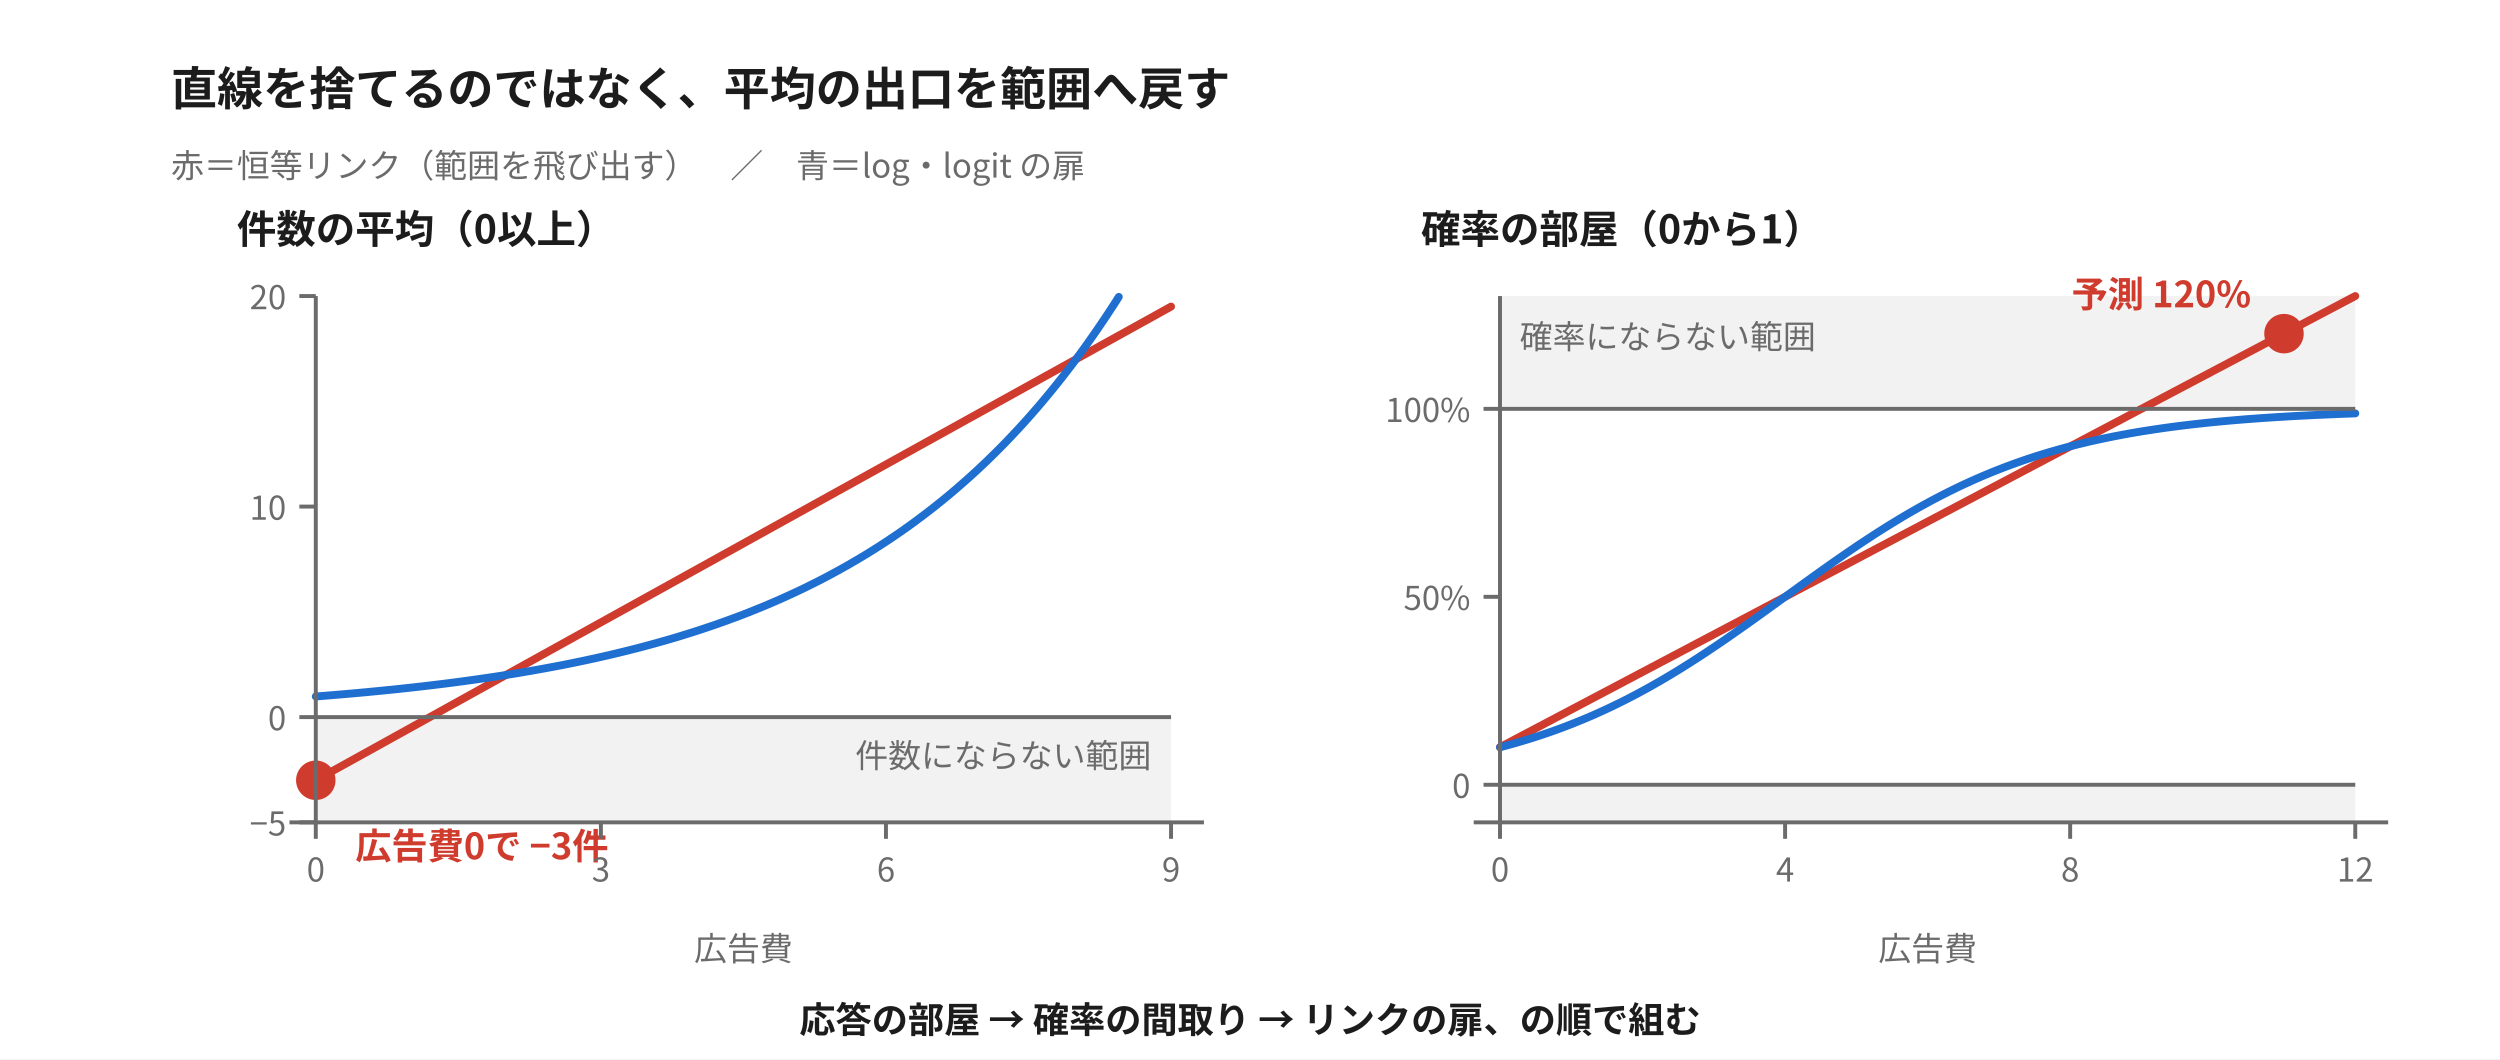
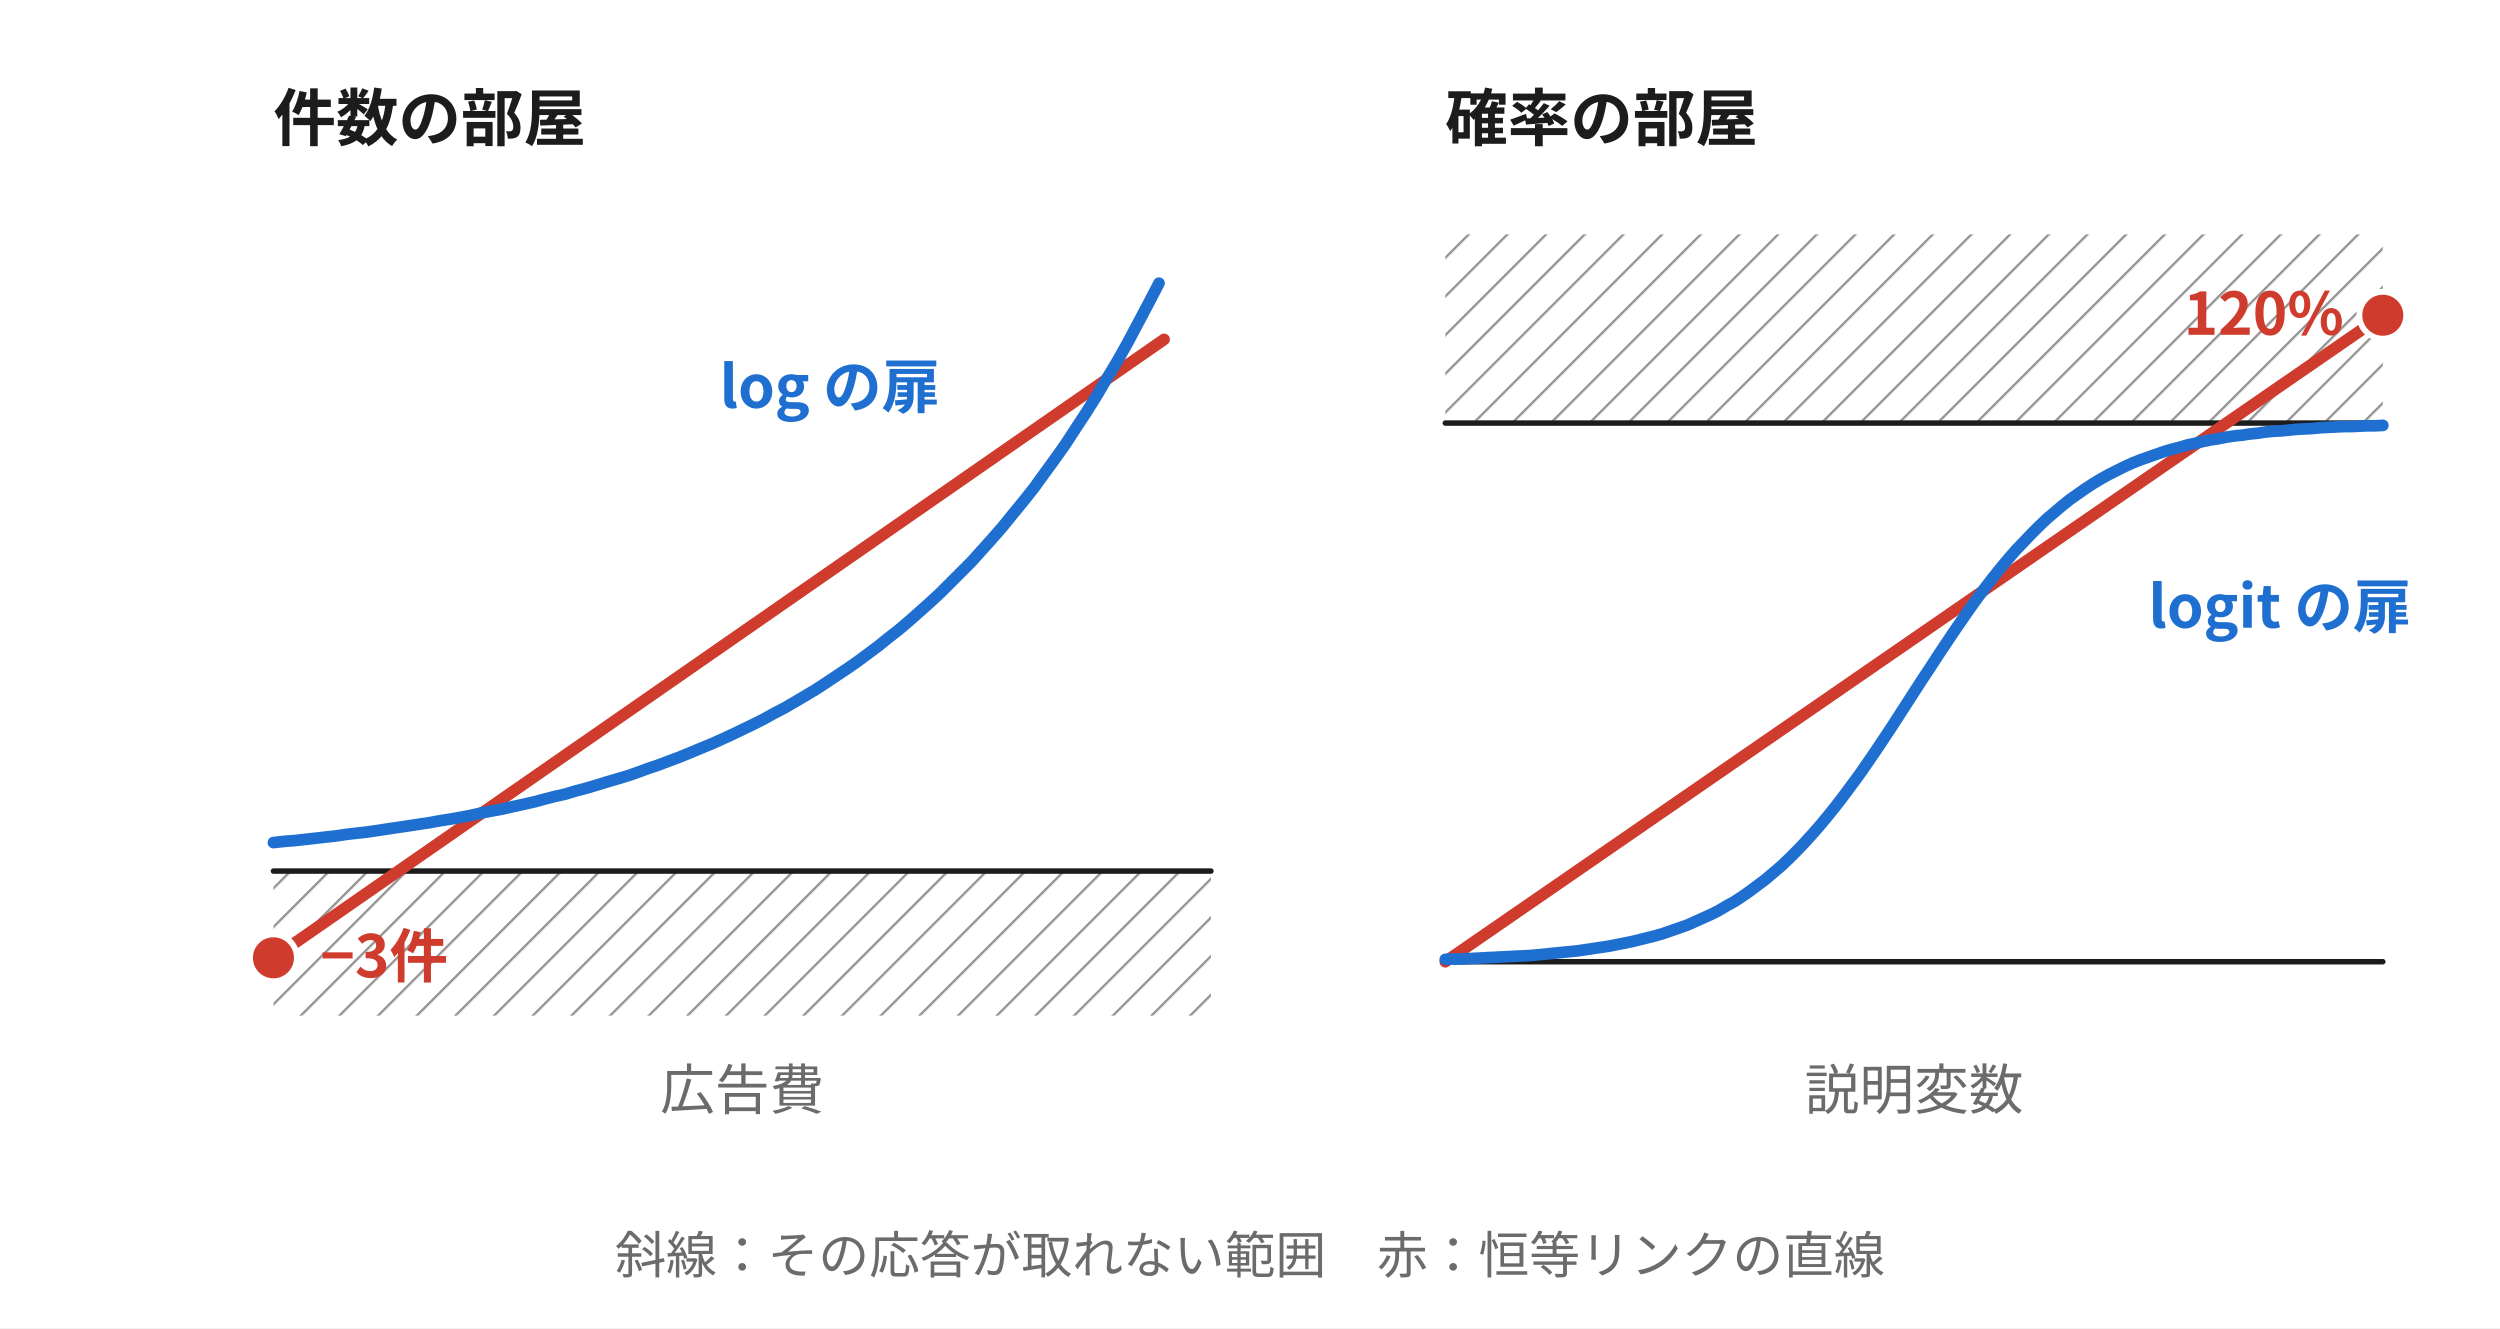
- <svg xmlns="http://www.w3.org/2000/svg" viewBox="0 0 760 322" role="img" aria-labelledby="title desc">
-   <rect x="0" y="0" width="760" height="322" fill="#ffffff" />
-   <text x="52" y="32" font-family="Noto Sans CJK JP, Hiragino Sans, Noto Sans JP, Yu Gothic, sans-serif" font-size="14" fill="#1c1c1c" text-anchor="start" font-weight="700">直線を捨てるのではなく、平均の出口を範囲へ戻す</text>
-   <text x="52" y="54" font-family="Noto Sans CJK JP, Hiragino Sans, Noto Sans JP, Yu Gothic, sans-serif" font-size="10" fill="#6b6b6b" text-anchor="start" font-weight="400">赤＝恒等リンク（範囲を飛び出す）　／　青＝log・logit の扉</text>
-   <text x="72" y="74" font-family="Noto Sans CJK JP, Hiragino Sans, Noto Sans JP, Yu Gothic, sans-serif" font-size="12" fill="#1c1c1c" text-anchor="start" font-weight="700">件数の平均（0以上）</text>
-   <rect x="96" y="218.0" width="260" height="32.0" rx="0" fill="#f2f2f2" stroke="none" stroke-width="0" opacity="1" />
-   <text x="350" y="233.36" font-family="Noto Sans CJK JP, Hiragino Sans, Noto Sans JP, Yu Gothic, sans-serif" font-size="10" fill="#6b6b6b" text-anchor="end" font-weight="400">件数にならない範囲</text>
-   <path d="M 96 237.2 L 356 93.2" fill="none" stroke="#cf3b2d" stroke-width="2.4" stroke-linecap="round" stroke-linejoin="round" opacity="1" />
-   <path d="M 96 211.73 L 97.44 211.62 L 98.89 211.5 L 100.33 211.38 L 101.78 211.26 L 103.22 211.14 L 104.67 211.02 L 106.11 210.89 L 107.56 210.77 L 109 210.64 L 110.44 210.5 L 111.89 210.37 L 113.33 210.23 L 114.78 210.09 L 116.22 209.95 L 117.67 209.8 L 119.11 209.66 L 120.56 209.51 L 122 209.35 L 123.44 209.2 L 124.89 209.04 L 126.33 208.88 L 127.78 208.71 L 129.22 208.55 L 130.67 208.38 L 132.11 208.2 L 133.56 208.03 L 135 207.85 L 136.44 207.67 L 137.89 207.48 L 139.33 207.29 L 140.78 207.1 L 142.22 206.9 L 143.67 206.7 L 145.11 206.5 L 146.56 206.29 L 148 206.08 L 149.44 205.87 L 150.89 205.65 L 152.33 205.43 L 153.78 205.2 L 155.22 204.97 L 156.67 204.74 L 158.11 204.5 L 159.56 204.25 L 161 204.01 L 162.44 203.75 L 163.89 203.5 L 165.33 203.24 L 166.78 202.97 L 168.22 202.7 L 169.67 202.43 L 171.11 202.15 L 172.56 201.86 L 174 201.57 L 175.44 201.27 L 176.89 200.97 L 178.33 200.67 L 179.78 200.35 L 181.22 200.04 L 182.67 199.71 L 184.11 199.39 L 185.56 199.05 L 187 198.71 L 188.44 198.36 L 189.89 198.01 L 191.33 197.65 L 192.78 197.28 L 194.22 196.91 L 195.67 196.53 L 197.11 196.14 L 198.56 195.75 L 200 195.35 L 201.44 194.94 L 202.89 194.53 L 204.33 194.11 L 205.78 193.68 L 207.22 193.24 L 208.67 192.79 L 210.11 192.34 L 211.56 191.88 L 213 191.41 L 214.44 190.93 L 215.89 190.44 L 217.33 189.95 L 218.78 189.44 L 220.22 188.93 L 221.67 188.4 L 223.11 187.87 L 224.56 187.33 L 226 186.78 L 227.44 186.22 L 228.89 185.64 L 230.33 185.06 L 231.78 184.47 L 233.22 183.87 L 234.67 183.25 L 236.11 182.63 L 237.56 181.99 L 239 181.34 L 240.44 180.68 L 241.89 180.01 L 243.33 179.33 L 244.78 178.63 L 246.22 177.92 L 247.67 177.2 L 249.11 176.47 L 250.56 175.72 L 252 174.96 L 253.44 174.18 L 254.89 173.4 L 256.33 172.59 L 257.78 171.78 L 259.22 170.94 L 260.67 170.1 L 262.11 169.24 L 263.56 168.36 L 265 167.47 L 266.44 166.56 L 267.89 165.63 L 269.33 164.69 L 270.78 163.73 L 272.22 162.75 L 273.67 161.76 L 275.11 160.75 L 276.56 159.72 L 278 158.67 L 279.44 157.6 L 280.89 156.51 L 282.33 155.41 L 283.78 154.28 L 285.22 153.13 L 286.67 151.97 L 288.11 150.78 L 289.56 149.57 L 291 148.34 L 292.44 147.08 L 293.89 145.81 L 295.33 144.51 L 296.78 143.19 L 298.22 141.84 L 299.67 140.47 L 301.11 139.07 L 302.56 137.65 L 304 136.21 L 305.44 134.74 L 306.89 133.24 L 308.33 131.71 L 309.78 130.16 L 311.22 128.58 L 312.67 126.97 L 314.11 125.33 L 315.56 123.67 L 317 121.97 L 318.44 120.24 L 319.89 118.48 L 321.33 116.69 L 322.78 114.87 L 324.22 113.01 L 325.67 111.12 L 327.11 109.2 L 328.56 107.24 L 330 105.25 L 331.44 103.22 L 332.89 101.16 L 334.33 99.05 L 335.78 96.91 L 337.22 94.73 L 338.67 92.52 L 340.11 90.26" fill="none" stroke="#1f6fd0" stroke-width="2.4" stroke-linecap="round" stroke-linejoin="round" opacity="1" />
-   <circle cx="96.0" cy="237.2" r="5.5" fill="#cf3b2d" stroke="#cf3b2d" stroke-width="1.0" opacity="1" />
-   <text x="108.0" y="261.2" font-family="Noto Sans CJK JP, Hiragino Sans, Noto Sans JP, Yu Gothic, sans-serif" font-size="11" fill="#cf3b2d" text-anchor="start" font-weight="700">広告費0で −3件</text>
-   <line x1="96" y1="250" x2="96" y2="90" stroke="#6b6b6b" stroke-width="1.2" stroke-linecap="butt" opacity="1" />
-   <line x1="91" y1="250.0" x2="96" y2="250.0" stroke="#6b6b6b" stroke-width="1.2" stroke-linecap="butt" opacity="1" />
-   <text x="87" y="254.0" font-family="Noto Sans CJK JP, Hiragino Sans, Noto Sans JP, Yu Gothic, sans-serif" font-size="10" fill="#6b6b6b" text-anchor="end" font-weight="400">−5</text>
-   <line x1="91" y1="218.0" x2="96" y2="218.0" stroke="#6b6b6b" stroke-width="1.2" stroke-linecap="butt" opacity="1" />
-   <text x="87" y="222.0" font-family="Noto Sans CJK JP, Hiragino Sans, Noto Sans JP, Yu Gothic, sans-serif" font-size="10" fill="#6b6b6b" text-anchor="end" font-weight="400">0</text>
-   <line x1="91" y1="154.0" x2="96" y2="154.0" stroke="#6b6b6b" stroke-width="1.2" stroke-linecap="butt" opacity="1" />
-   <text x="87" y="158.0" font-family="Noto Sans CJK JP, Hiragino Sans, Noto Sans JP, Yu Gothic, sans-serif" font-size="10" fill="#6b6b6b" text-anchor="end" font-weight="400">10</text>
-   <line x1="91" y1="90.0" x2="96" y2="90.0" stroke="#6b6b6b" stroke-width="1.2" stroke-linecap="butt" opacity="1" />
-   <text x="87" y="94.0" font-family="Noto Sans CJK JP, Hiragino Sans, Noto Sans JP, Yu Gothic, sans-serif" font-size="10" fill="#6b6b6b" text-anchor="end" font-weight="400">20</text>
-   <line x1="96" y1="218.0" x2="356" y2="218.0" stroke="#6b6b6b" stroke-width="1.2" stroke-linecap="butt" opacity="1" />
-   <line x1="88" y1="250" x2="366" y2="250" stroke="#6b6b6b" stroke-width="1.2" stroke-linecap="butt" opacity="1" />
-   <line x1="96.0" y1="250" x2="96.0" y2="255" stroke="#6b6b6b" stroke-width="1.2" stroke-linecap="butt" opacity="1" />
-   <text x="96.0" y="268" font-family="Noto Sans CJK JP, Hiragino Sans, Noto Sans JP, Yu Gothic, sans-serif" font-size="10" fill="#6b6b6b" text-anchor="middle" font-weight="400">0</text>
-   <line x1="182.67" y1="250" x2="182.67" y2="255" stroke="#6b6b6b" stroke-width="1.2" stroke-linecap="butt" opacity="1" />
-   <text x="182.67" y="268" font-family="Noto Sans CJK JP, Hiragino Sans, Noto Sans JP, Yu Gothic, sans-serif" font-size="10" fill="#6b6b6b" text-anchor="middle" font-weight="400">3</text>
-   <line x1="269.33" y1="250" x2="269.33" y2="255" stroke="#6b6b6b" stroke-width="1.2" stroke-linecap="butt" opacity="1" />
-   <text x="269.33" y="268" font-family="Noto Sans CJK JP, Hiragino Sans, Noto Sans JP, Yu Gothic, sans-serif" font-size="10" fill="#6b6b6b" text-anchor="middle" font-weight="400">6</text>
-   <line x1="356.0" y1="250" x2="356.0" y2="255" stroke="#6b6b6b" stroke-width="1.2" stroke-linecap="butt" opacity="1" />
-   <text x="356.0" y="268" font-family="Noto Sans CJK JP, Hiragino Sans, Noto Sans JP, Yu Gothic, sans-serif" font-size="10" fill="#6b6b6b" text-anchor="middle" font-weight="400">9</text>
-   <text x="226" y="292" font-family="Noto Sans CJK JP, Hiragino Sans, Noto Sans JP, Yu Gothic, sans-serif" font-size="10" fill="#6b6b6b" text-anchor="middle" font-weight="400">広告費</text>
-   <text x="432" y="74" font-family="Noto Sans CJK JP, Hiragino Sans, Noto Sans JP, Yu Gothic, sans-serif" font-size="12" fill="#1c1c1c" text-anchor="start" font-weight="700">確率の部屋（0から1）</text>
-   <rect x="456" y="90" width="260" height="34.29" rx="0" fill="#f2f2f2" stroke="none" stroke-width="0" opacity="1" />
-   <rect x="456" y="238.57" width="260" height="11.43" rx="0" fill="#f2f2f2" stroke="none" stroke-width="0" opacity="1" />
-   <text x="462" y="106.0" font-family="Noto Sans CJK JP, Hiragino Sans, Noto Sans JP, Yu Gothic, sans-serif" font-size="10" fill="#6b6b6b" text-anchor="start" font-weight="400">確率にならない範囲</text>
-   <path d="M 456 227.14 L 716 90" fill="none" stroke="#cf3b2d" stroke-width="2.4" stroke-linecap="round" stroke-linejoin="round" opacity="1" />
-   <path d="M 456 227.17 L 457.08 226.89 L 458.17 226.59 L 459.25 226.3 L 460.33 225.99 L 461.42 225.68 L 462.5 225.36 L 463.58 225.04 L 464.67 224.71 L 465.75 224.37 L 466.83 224.02 L 467.92 223.67 L 469 223.31 L 470.08 222.94 L 471.17 222.57 L 472.25 222.19 L 473.33 221.8 L 474.42 221.4 L 475.5 220.99 L 476.58 220.58 L 477.67 220.16 L 478.75 219.73 L 479.83 219.29 L 480.92 218.85 L 482 218.4 L 483.08 217.94 L 484.17 217.47 L 485.25 216.99 L 486.33 216.5 L 487.42 216.01 L 488.5 215.51 L 489.58 215 L 490.67 214.48 L 491.75 213.95 L 492.83 213.42 L 493.92 212.87 L 495 212.32 L 496.08 211.76 L 497.17 211.19 L 498.25 210.61 L 499.33 210.03 L 500.42 209.44 L 501.5 208.84 L 502.58 208.23 L 503.67 207.61 L 504.75 206.99 L 505.83 206.35 L 506.92 205.71 L 508 205.07 L 509.08 204.41 L 510.17 203.75 L 511.25 203.08 L 512.33 202.4 L 513.42 201.72 L 514.5 201.03 L 515.58 200.33 L 516.67 199.63 L 517.75 198.92 L 518.83 198.21 L 519.92 197.48 L 521 196.76 L 522.08 196.03 L 523.17 195.29 L 524.25 194.55 L 525.33 193.8 L 526.42 193.05 L 527.5 192.29 L 528.58 191.54 L 529.67 190.77 L 530.75 190.01 L 531.83 189.24 L 532.92 188.46 L 534 187.69 L 535.08 186.91 L 536.17 186.13 L 537.25 185.35 L 538.33 184.57 L 539.42 183.78 L 540.5 183 L 541.58 182.21 L 542.67 181.43 L 543.75 180.64 L 544.83 179.86 L 545.92 179.07 L 547 178.29 L 548.08 177.51 L 549.17 176.72 L 550.25 175.95 L 551.33 175.17 L 552.42 174.39 L 553.5 173.62 L 554.58 172.85 L 555.67 172.08 L 556.75 171.32 L 557.83 170.56 L 558.92 169.81 L 560 169.06 L 561.08 168.31 L 562.17 167.57 L 563.25 166.83 L 564.33 166.1 L 565.42 165.37 L 566.5 164.65 L 567.58 163.94 L 568.67 163.23 L 569.75 162.52 L 570.83 161.83 L 571.92 161.14 L 573 160.45 L 574.08 159.78 L 575.17 159.11 L 576.25 158.45 L 577.33 157.79 L 578.42 157.14 L 579.5 156.5 L 580.58 155.87 L 581.67 155.25 L 582.75 154.63 L 583.83 154.02 L 584.92 153.42 L 586 152.83 L 587.08 152.24 L 588.17 151.67 L 589.25 151.1 L 590.33 150.54 L 591.42 149.99 L 592.5 149.44 L 593.58 148.91 L 594.67 148.38 L 595.75 147.86 L 596.83 147.35 L 597.92 146.85 L 599 146.35 L 600.08 145.87 L 601.17 145.39 L 602.25 144.92 L 603.33 144.46 L 604.42 144.01 L 605.5 143.56 L 606.58 143.13 L 607.67 142.7 L 608.75 142.28 L 609.83 141.86 L 610.92 141.46 L 612 141.06 L 613.08 140.67 L 614.17 140.29 L 615.25 139.91 L 616.33 139.55 L 617.42 139.19 L 618.5 138.83 L 619.58 138.49 L 620.67 138.15 L 621.75 137.82 L 622.83 137.49 L 623.92 137.18 L 625 136.87 L 626.08 136.56 L 627.17 136.26 L 628.25 135.97 L 629.33 135.69 L 630.42 135.41 L 631.5 135.13 L 632.58 134.87 L 633.67 134.61 L 634.75 134.35 L 635.83 134.1 L 636.92 133.86 L 638 133.62 L 639.08 133.39 L 640.17 133.16 L 641.25 132.94 L 642.33 132.72 L 643.42 132.51 L 644.5 132.3 L 645.58 132.1 L 646.67 131.9 L 647.75 131.7 L 648.83 131.52 L 649.92 131.33 L 651 131.15 L 652.08 130.98 L 653.17 130.81 L 654.25 130.64 L 655.33 130.48 L 656.42 130.32 L 657.5 130.16 L 658.58 130.01 L 659.67 129.86 L 660.75 129.72 L 661.83 129.58 L 662.92 129.44 L 664 129.31 L 665.08 129.18 L 666.17 129.05 L 667.25 128.93 L 668.33 128.81 L 669.42 128.69 L 670.5 128.57 L 671.58 128.46 L 672.67 128.35 L 673.75 128.24 L 674.83 128.14 L 675.92 128.04 L 677 127.94 L 678.08 127.85 L 679.17 127.75 L 680.25 127.66 L 681.33 127.57 L 682.42 127.48 L 683.5 127.4 L 684.58 127.32 L 685.67 127.24 L 686.75 127.16 L 687.83 127.08 L 688.92 127.01 L 690 126.94 L 691.08 126.87 L 692.17 126.8 L 693.25 126.73 L 694.33 126.67 L 695.42 126.6 L 696.5 126.54 L 697.58 126.48 L 698.67 126.42 L 699.75 126.37 L 700.83 126.31 L 701.92 126.26 L 703 126.2 L 704.08 126.15 L 705.17 126.1 L 706.25 126.06 L 707.33 126.01 L 708.42 125.96 L 709.5 125.92 L 710.58 125.87 L 711.67 125.83 L 712.75 125.79 L 713.83 125.75 L 714.92 125.71 L 716 125.67" fill="none" stroke="#1f6fd0" stroke-width="2.4" stroke-linecap="round" stroke-linejoin="round" opacity="1" />
-   <circle cx="694.33" cy="101.43" r="5.5" fill="#cf3b2d" stroke="#cf3b2d" stroke-width="1.0" opacity="1" />
-   <text x="684.33" y="93.43" font-family="Noto Sans CJK JP, Hiragino Sans, Noto Sans JP, Yu Gothic, sans-serif" font-size="11" fill="#cf3b2d" text-anchor="end" font-weight="700">予測 120%</text>
-   <line x1="456" y1="250" x2="456" y2="90" stroke="#6b6b6b" stroke-width="1.2" stroke-linecap="butt" opacity="1" />
-   <line x1="451" y1="238.57" x2="456" y2="238.57" stroke="#6b6b6b" stroke-width="1.2" stroke-linecap="butt" opacity="1" />
-   <text x="447" y="242.57" font-family="Noto Sans CJK JP, Hiragino Sans, Noto Sans JP, Yu Gothic, sans-serif" font-size="10" fill="#6b6b6b" text-anchor="end" font-weight="400">0</text>
-   <line x1="451" y1="181.43" x2="456" y2="181.43" stroke="#6b6b6b" stroke-width="1.2" stroke-linecap="butt" opacity="1" />
-   <text x="447" y="185.43" font-family="Noto Sans CJK JP, Hiragino Sans, Noto Sans JP, Yu Gothic, sans-serif" font-size="10" fill="#6b6b6b" text-anchor="end" font-weight="400">50%</text>
-   <line x1="451" y1="124.29" x2="456" y2="124.29" stroke="#6b6b6b" stroke-width="1.2" stroke-linecap="butt" opacity="1" />
-   <text x="447" y="128.29" font-family="Noto Sans CJK JP, Hiragino Sans, Noto Sans JP, Yu Gothic, sans-serif" font-size="10" fill="#6b6b6b" text-anchor="end" font-weight="400">100%</text>
-   <line x1="456" y1="238.57" x2="716" y2="238.57" stroke="#6b6b6b" stroke-width="1.2" stroke-linecap="butt" opacity="1" />
-   <line x1="456" y1="124.29" x2="716" y2="124.29" stroke="#6b6b6b" stroke-width="1.2" stroke-linecap="butt" opacity="1" />
-   <line x1="448" y1="250" x2="726" y2="250" stroke="#6b6b6b" stroke-width="1.2" stroke-linecap="butt" opacity="1" />
-   <line x1="456.0" y1="250" x2="456.0" y2="255" stroke="#6b6b6b" stroke-width="1.2" stroke-linecap="butt" opacity="1" />
-   <text x="456.0" y="268" font-family="Noto Sans CJK JP, Hiragino Sans, Noto Sans JP, Yu Gothic, sans-serif" font-size="10" fill="#6b6b6b" text-anchor="middle" font-weight="400">0</text>
-   <line x1="542.67" y1="250" x2="542.67" y2="255" stroke="#6b6b6b" stroke-width="1.2" stroke-linecap="butt" opacity="1" />
-   <text x="542.67" y="268" font-family="Noto Sans CJK JP, Hiragino Sans, Noto Sans JP, Yu Gothic, sans-serif" font-size="10" fill="#6b6b6b" text-anchor="middle" font-weight="400">4</text>
-   <line x1="629.33" y1="250" x2="629.33" y2="255" stroke="#6b6b6b" stroke-width="1.2" stroke-linecap="butt" opacity="1" />
-   <text x="629.33" y="268" font-family="Noto Sans CJK JP, Hiragino Sans, Noto Sans JP, Yu Gothic, sans-serif" font-size="10" fill="#6b6b6b" text-anchor="middle" font-weight="400">8</text>
-   <line x1="716.0" y1="250" x2="716.0" y2="255" stroke="#6b6b6b" stroke-width="1.2" stroke-linecap="butt" opacity="1" />
-   <text x="716.0" y="268" font-family="Noto Sans CJK JP, Hiragino Sans, Noto Sans JP, Yu Gothic, sans-serif" font-size="10" fill="#6b6b6b" text-anchor="middle" font-weight="400">12</text>
-   <text x="586" y="292" font-family="Noto Sans CJK JP, Hiragino Sans, Noto Sans JP, Yu Gothic, sans-serif" font-size="10" fill="#6b6b6b" text-anchor="middle" font-weight="400">広告費</text>
-   <text x="380" y="314" font-family="Noto Sans CJK JP, Hiragino Sans, Noto Sans JP, Yu Gothic, sans-serif" font-size="11" fill="#1c1c1c" text-anchor="middle" font-weight="700">応答の部屋 → 確率の間取り → リンクの扉、の順で組む</text>
+ <svg xmlns="http://www.w3.org/2000/svg" viewBox="0 0 640 340" role="img" aria-labelledby="title">
+   <defs>
+     <pattern id="h8d8d8d" width="7" height="7" patternUnits="userSpaceOnUse" patternTransform="rotate(45)">
+       <line x1="0" y1="0" x2="0" y2="7" stroke="#8d8d8d" stroke-width="1.2" />
+     </pattern>
+   </defs>
+   <rect x="0" y="0" width="640" height="340" fill="#ffffff" />
+   <text x="70" y="36" font-family="Noto Sans CJK JP, Hiragino Sans, Yu Gothic, sans-serif" font-size="16" text-anchor="start" font-weight="700" fill="#1c1c1c">件数の部屋</text>
+   <rect x="70" y="223" width="240" height="37" fill="url(#h8d8d8d)" stroke="none" stroke-width="1.2" />
+   <line x1="70" y1="223" x2="310" y2="223" stroke="#1c1c1c" stroke-width="1.4" stroke-linecap="round" />
+   <path d="M 70 245.2 L 298 86.9" fill="none" stroke="#cf3b2d" stroke-width="3" stroke-linejoin="round" stroke-linecap="round" />
+   <path d="M 70 215.7 L 72.7 215.4 L 75.3 215.2 L 78 214.9 L 80.7 214.6 L 83.3 214.3 L 86 214 L 88.7 213.6 L 91.3 213.3 L 94 213 L 96.7 212.6 L 99.3 212.2 L 102 211.8 L 104.7 211.4 L 107.3 211 L 110 210.6 L 112.7 210.1 L 115.3 209.7 L 118 209.2 L 120.7 208.7 L 123.3 208.1 L 126 207.6 L 128.7 207.1 L 131.3 206.5 L 134 205.9 L 136.7 205.3 L 139.3 204.6 L 142 203.9 L 144.7 203.3 L 147.3 202.5 L 150 201.8 L 152.7 201 L 155.3 200.2 L 158 199.4 L 160.7 198.6 L 163.3 197.7 L 166 196.7 L 168.7 195.8 L 171.3 194.8 L 174 193.8 L 176.7 192.7 L 179.3 191.6 L 182 190.5 L 184.7 189.3 L 187.3 188.1 L 190 186.8 L 192.7 185.5 L 195.3 184.2 L 198 182.7 L 200.7 181.3 L 203.3 179.8 L 206 178.2 L 208.7 176.6 L 211.3 174.9 L 214 173.1 L 216.7 171.3 L 219.3 169.5 L 222 167.5 L 224.7 165.5 L 227.3 163.4 L 230 161.3 L 232.7 159 L 235.3 156.7 L 238 154.3 L 240.7 151.8 L 243.3 149.2 L 246 146.5 L 248.7 143.8 L 251.3 140.9 L 254 137.9 L 256.7 134.8 L 259.3 131.6 L 262 128.3 L 264.7 124.9 L 267.3 121.3 L 270 117.6 L 272.7 113.8 L 275.3 109.8 L 278 105.7 L 280.7 101.4 L 283.3 97 L 286 92.5 L 288.7 87.7 L 291.3 82.8 L 294 77.7 L 296.7 72.5" fill="none" stroke="#1f6fd0" stroke-width="3" stroke-linejoin="round" stroke-linecap="round" />
+   <circle cx="70" cy="245.2" r="6" fill="#cf3b2d" stroke="#ffffff" stroke-width="1.5" />
+   <text x="82" y="250.2" font-family="Noto Sans CJK JP, Hiragino Sans, Yu Gothic, sans-serif" font-size="15" text-anchor="start" font-weight="700" fill="#cf3b2d">−3件</text>
+   <text x="240.7" y="104.4" font-family="Noto Sans CJK JP, Hiragino Sans, Yu Gothic, sans-serif" font-size="15" text-anchor="end" font-weight="700" fill="#1f6fd0">log の扉</text>
+   <text x="190" y="284" font-family="Noto Sans CJK JP, Hiragino Sans, Yu Gothic, sans-serif" font-size="14" text-anchor="middle" fill="#6b6b6b">広告費</text>
+   <text x="370" y="36" font-family="Noto Sans CJK JP, Hiragino Sans, Yu Gothic, sans-serif" font-size="16" text-anchor="start" font-weight="700" fill="#1c1c1c">確率の部屋</text>
+   <rect x="370" y="60" width="240" height="48.3" fill="url(#h8d8d8d)" stroke="none" stroke-width="1.2" />
+   <line x1="370" y1="108.3" x2="610" y2="108.3" stroke="#1c1c1c" stroke-width="1.4" stroke-linecap="round" />
+   <line x1="370" y1="246.2" x2="610" y2="246.2" stroke="#1c1c1c" stroke-width="1.4" stroke-linecap="round" />
+   <path d="M 370 246.2 L 610 80.7" fill="none" stroke="#cf3b2d" stroke-width="3" stroke-linejoin="round" stroke-linecap="round" />
+   <path d="M 370 245.6 L 372 245.5 L 374 245.5 L 376 245.4 L 378 245.3 L 380 245.2 L 382 245.1 L 384 245 L 386 244.9 L 388 244.8 L 390 244.7 L 392 244.6 L 394 244.4 L 396 244.2 L 398 244 L 400 243.8 L 402 243.6 L 404 243.4 L 406 243.1 L 408 242.8 L 410 242.5 L 412 242.2 L 414 241.8 L 416 241.4 L 418 241 L 420 240.5 L 422 240 L 424 239.5 L 426 238.9 L 428 238.2 L 430 237.5 L 432 236.8 L 434 235.9 L 436 235 L 438 234.1 L 440 233.1 L 442 231.9 L 444 230.8 L 446 229.5 L 448 228.1 L 450 226.6 L 452 225.1 L 454 223.4 L 456 221.7 L 458 219.8 L 460 217.8 L 462 215.7 L 464 213.5 L 466 211.2 L 468 208.8 L 470 206.3 L 472 203.7 L 474 201 L 476 198.3 L 478 195.4 L 480 192.5 L 482 189.5 L 484 186.5 L 486 183.4 L 488 180.3 L 490 177.2 L 492 174.1 L 494 171.1 L 496 168 L 498 165 L 500 162 L 502 159.1 L 504 156.2 L 506 153.4 L 508 150.7 L 510 148.1 L 512 145.6 L 514 143.2 L 516 140.9 L 518 138.8 L 520 136.7 L 522 134.7 L 524 132.8 L 526 131.1 L 528 129.4 L 530 127.8 L 532 126.4 L 534 125 L 536 123.7 L 538 122.5 L 540 121.4 L 542 120.4 L 544 119.4 L 546 118.5 L 548 117.7 L 550 117 L 552 116.3 L 554 115.6 L 556 115 L 558 114.5 L 560 113.9 L 562 113.5 L 564 113 L 566 112.6 L 568 112.3 L 570 111.9 L 572 111.6 L 574 111.4 L 576 111.1 L 578 110.9 L 580 110.6 L 582 110.4 L 584 110.3 L 586 110.1 L 588 109.9 L 590 109.8 L 592 109.7 L 594 109.5 L 596 109.4 L 598 109.3 L 600 109.2 L 602 109.2 L 604 109.1 L 606 109 L 608 109 L 610 108.9" fill="none" stroke="#1f6fd0" stroke-width="3" stroke-linejoin="round" stroke-linecap="round" />
+   <circle cx="610" cy="80.7" r="6" fill="#cf3b2d" stroke="#ffffff" stroke-width="1.5" />
+   <text x="600" y="85.7" font-family="Noto Sans CJK JP, Hiragino Sans, Yu Gothic, sans-serif" font-size="15" text-anchor="end" font-weight="700" fill="#cf3b2d">120%</text>
+   <text x="550" y="160.7" font-family="Noto Sans CJK JP, Hiragino Sans, Yu Gothic, sans-serif" font-size="15" text-anchor="start" font-weight="700" fill="#1f6fd0">logit の扉</text>
+   <text x="490" y="284" font-family="Noto Sans CJK JP, Hiragino Sans, Yu Gothic, sans-serif" font-size="14" text-anchor="middle" fill="#6b6b6b">説明変数</text>
+   <text x="320" y="326" font-family="Noto Sans CJK JP, Hiragino Sans, Yu Gothic, sans-serif" font-size="13" text-anchor="middle" fill="#6b6b6b">斜線：その応答が取れない範囲　赤：恒等リンクの直線</text>
</svg>
